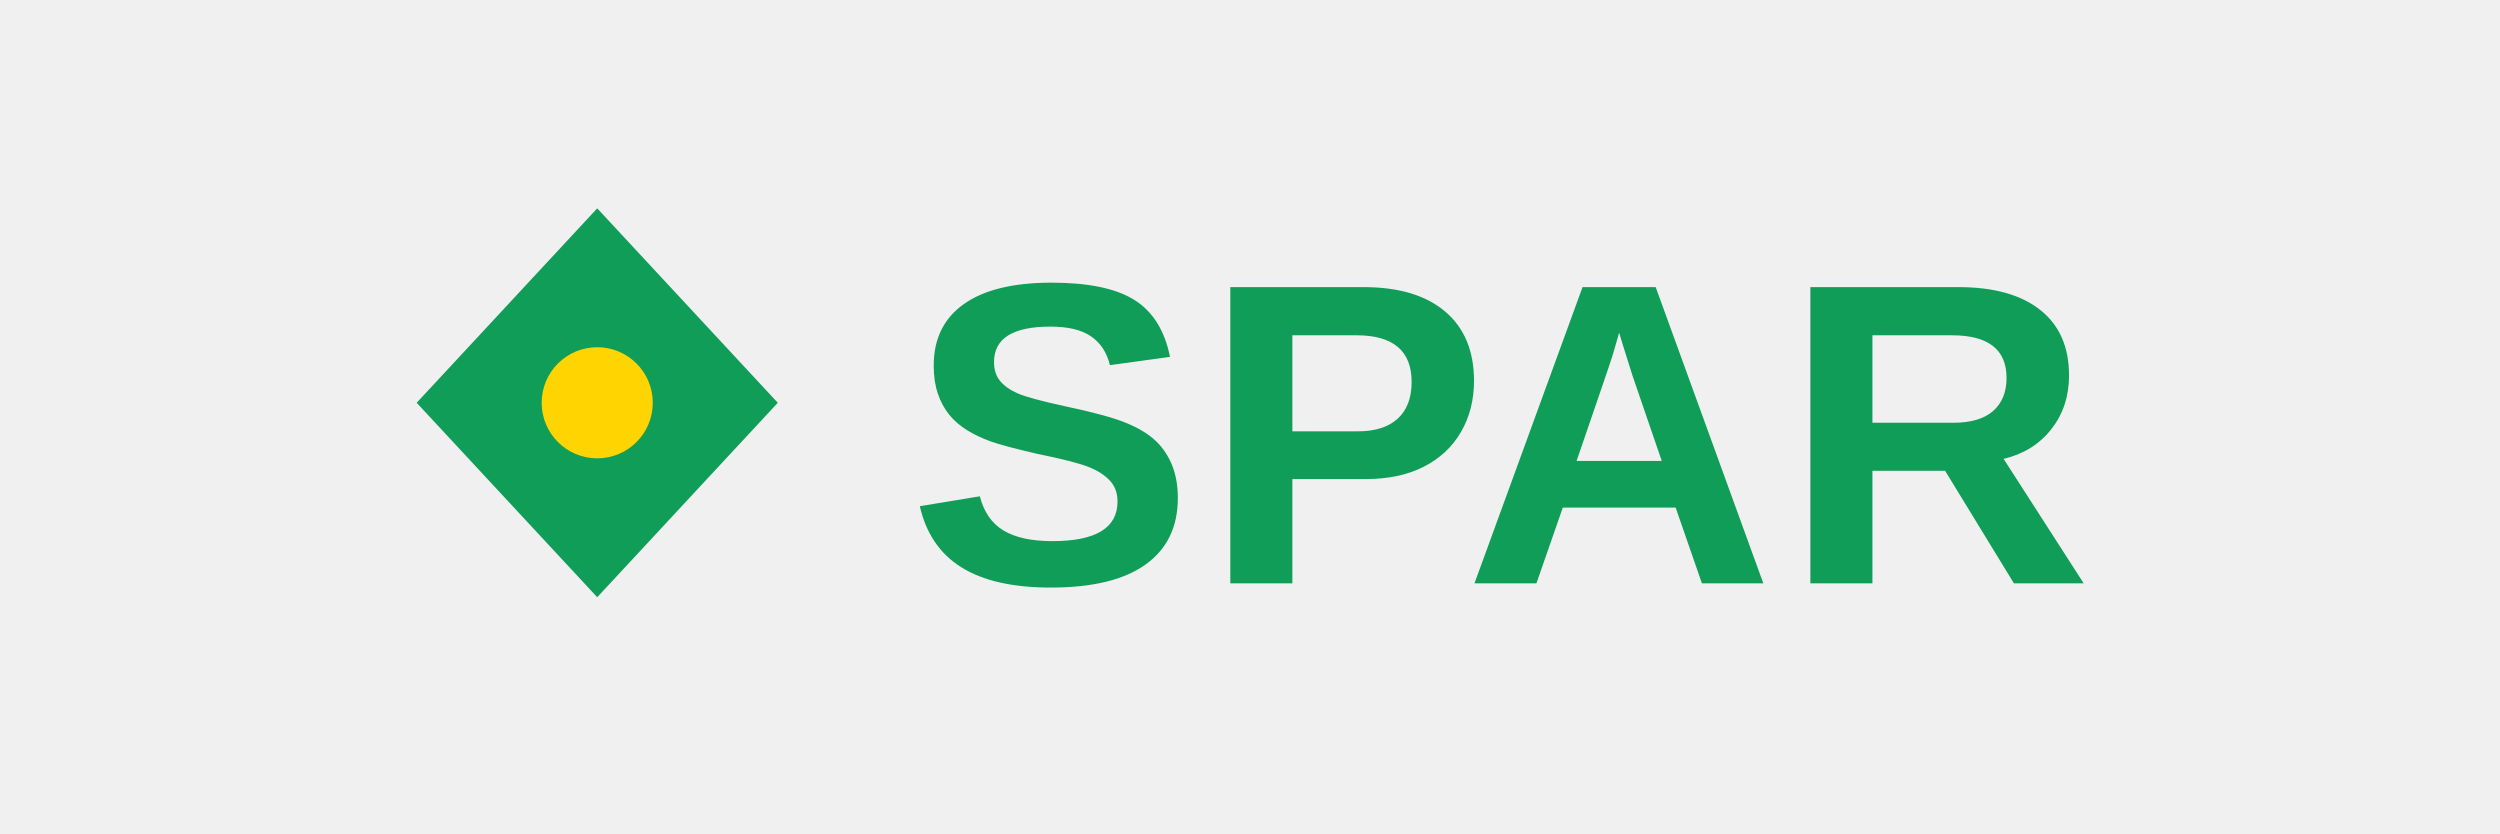
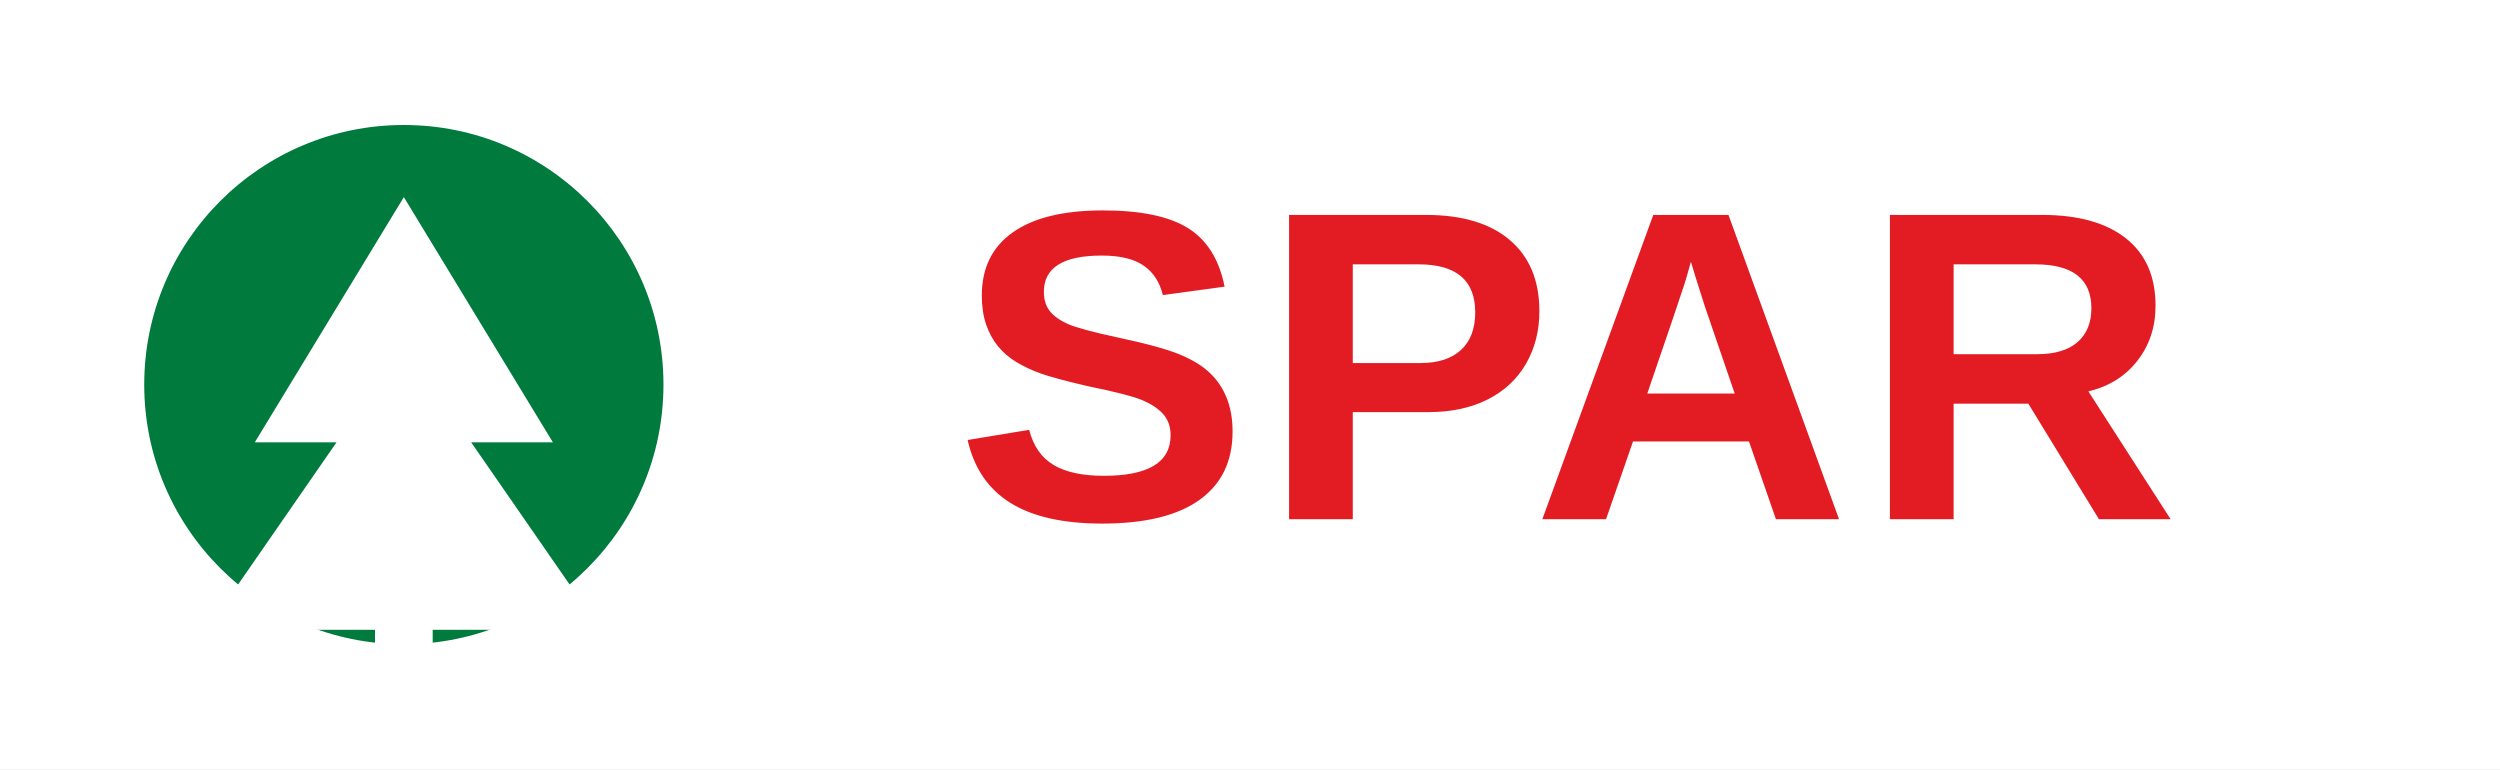
- <svg xmlns="http://www.w3.org/2000/svg" viewBox="0 0 360 120" role="img" aria-label="SPAR">
-   <polygon points="60,58 86,30 112,58 86,86" fill="#0F9D58" />
-   <circle cx="86" cy="58" r="8" fill="#FFD400" />
-   <text x="216" y="84" text-anchor="middle" font-family="Arial, Helvetica, sans-serif" font-size="62" font-weight="900" letter-spacing="1" fill="#0F9D58">SPAR</text>
+ <svg xmlns="http://www.w3.org/2000/svg" viewBox="0 0 520 160" role="img" aria-label="SPAR logo">
+   <rect width="520" height="160" fill="#ffffff" />
+   <g transform="translate(24 20)">
+     <circle cx="60" cy="60" r="54" fill="#007A3D" />
+     <path d="M60 21 L91 72 H74 L101 111 H19 L46 72 H29 Z" fill="#ffffff" />
+     <rect x="54" y="100" width="12" height="20" rx="2" fill="#ffffff" />
+   </g>
+   <text x="326" y="108" text-anchor="middle" font-family="Arial, Helvetica, sans-serif" font-size="92" font-weight="900" letter-spacing="2" fill="#E31B23">SPAR</text>
</svg>
